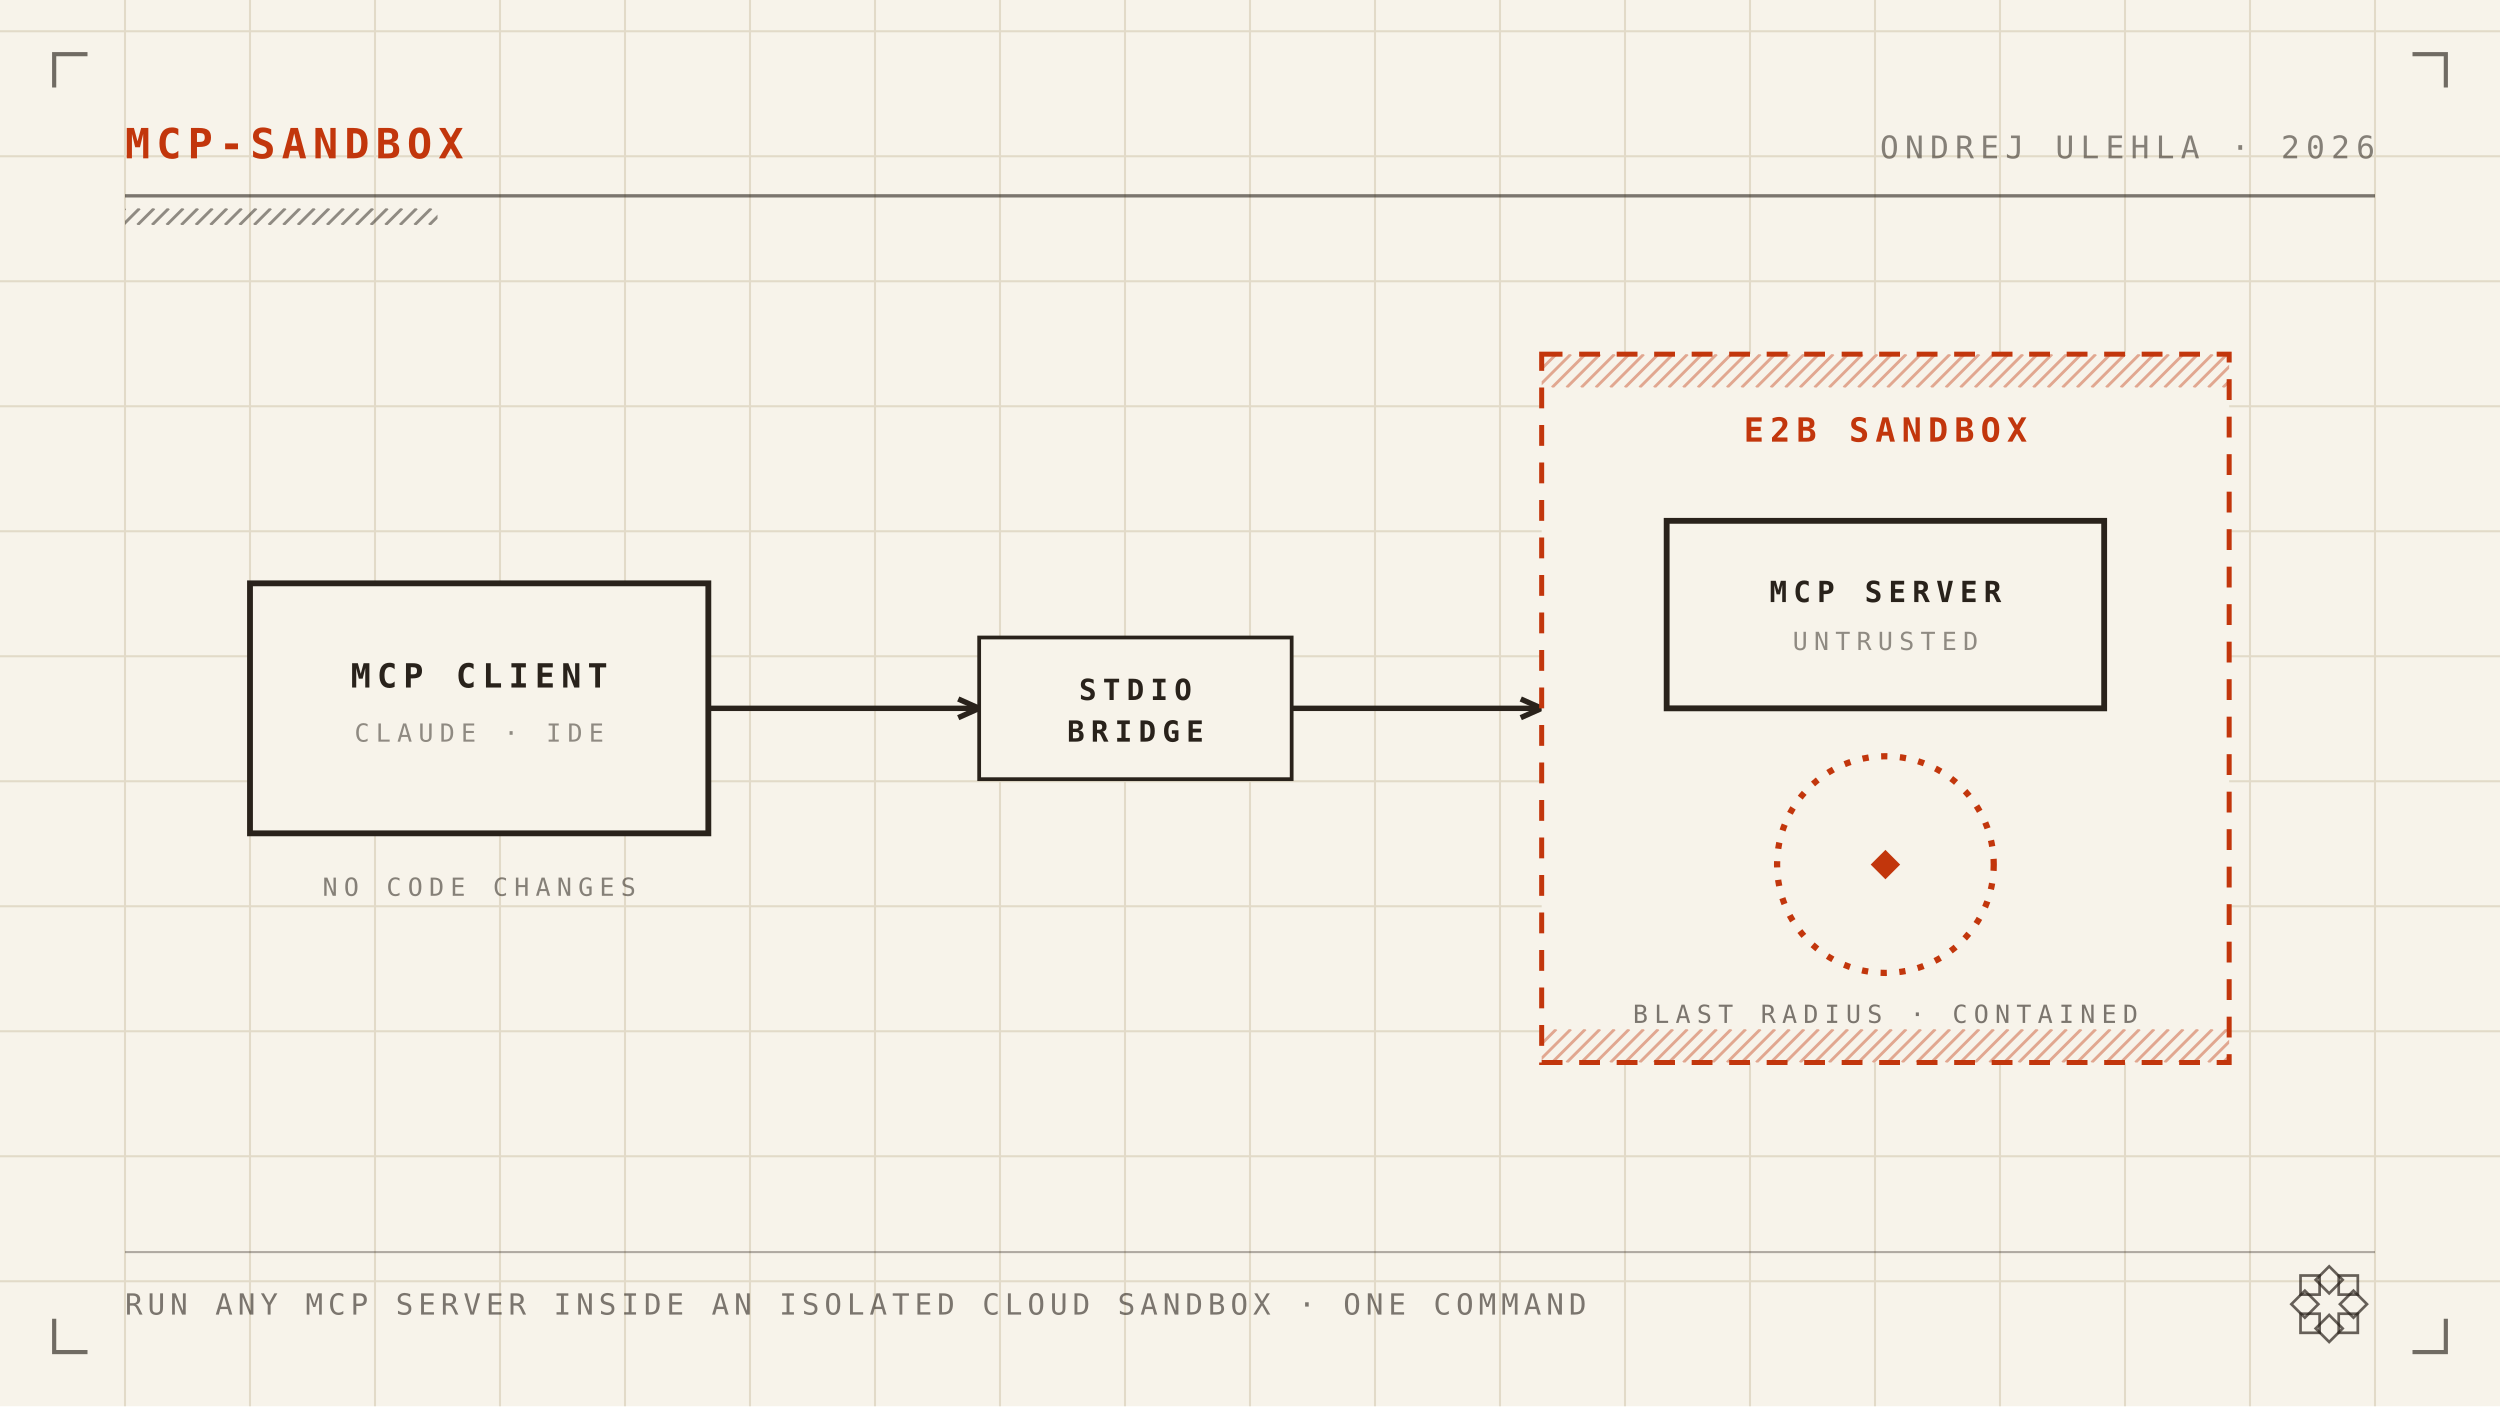
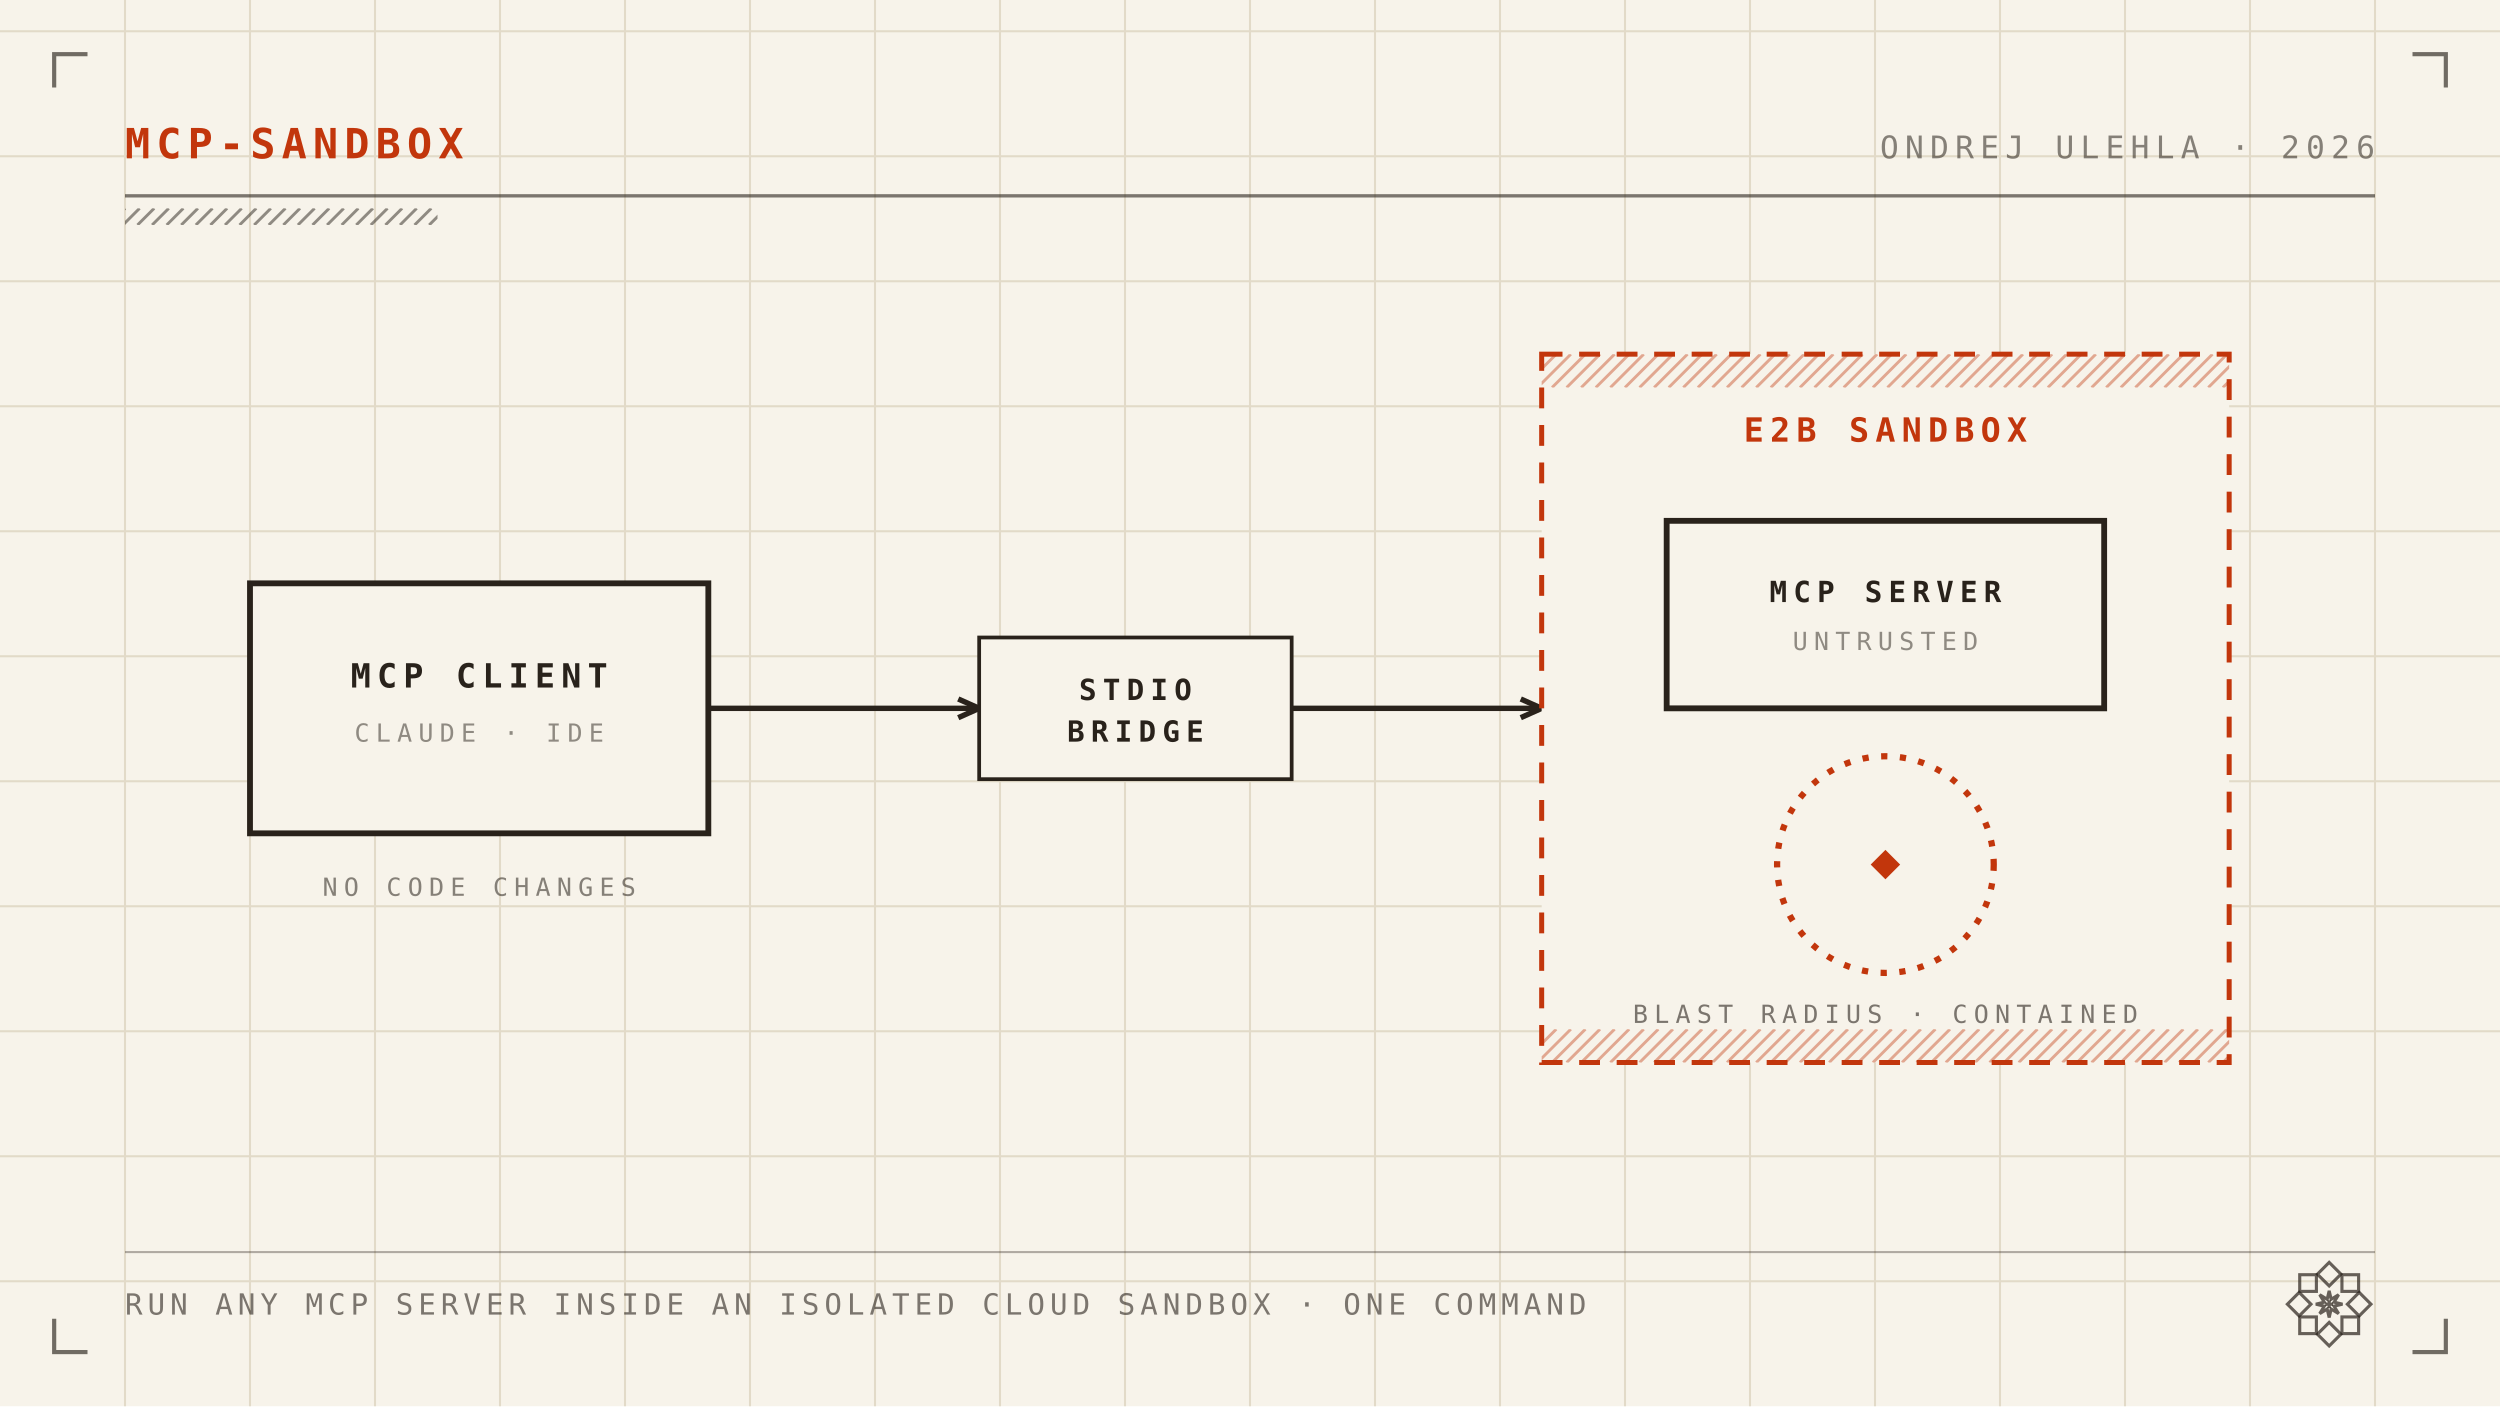
<svg xmlns="http://www.w3.org/2000/svg" width="1200" height="675" viewBox="0 0 1200 675">
  <rect width="1200" height="675" fill="#f7f3ea" />
  <g stroke="#e2dac8" stroke-width="1">
    <line x1="60" y1="0" x2="60" y2="675" />
    <line x1="120" y1="0" x2="120" y2="675" />
    <line x1="180" y1="0" x2="180" y2="675" />
    <line x1="240" y1="0" x2="240" y2="675" />
    <line x1="300" y1="0" x2="300" y2="675" />
    <line x1="360" y1="0" x2="360" y2="675" />
    <line x1="420" y1="0" x2="420" y2="675" />
    <line x1="480" y1="0" x2="480" y2="675" />
    <line x1="540" y1="0" x2="540" y2="675" />
    <line x1="600" y1="0" x2="600" y2="675" />
    <line x1="660" y1="0" x2="660" y2="675" />
    <line x1="720" y1="0" x2="720" y2="675" />
    <line x1="780" y1="0" x2="780" y2="675" />
    <line x1="840" y1="0" x2="840" y2="675" />
    <line x1="900" y1="0" x2="900" y2="675" />
    <line x1="960" y1="0" x2="960" y2="675" />
    <line x1="1020" y1="0" x2="1020" y2="675" />
    <line x1="1080" y1="0" x2="1080" y2="675" />
    <line x1="1140" y1="0" x2="1140" y2="675" />
    <line x1="0" y1="15" x2="1200" y2="15" />
    <line x1="0" y1="75" x2="1200" y2="75" />
    <line x1="0" y1="135" x2="1200" y2="135" />
    <line x1="0" y1="195" x2="1200" y2="195" />
    <line x1="0" y1="255" x2="1200" y2="255" />
    <line x1="0" y1="315" x2="1200" y2="315" />
    <line x1="0" y1="375" x2="1200" y2="375" />
    <line x1="0" y1="435" x2="1200" y2="435" />
    <line x1="0" y1="495" x2="1200" y2="495" />
    <line x1="0" y1="555" x2="1200" y2="555" />
    <line x1="0" y1="615" x2="1200" y2="615" />
  </g>
  <g stroke="#29221b" stroke-opacity="0.65" stroke-width="2">
    <path d="M26 42 V26 H42" fill="none" />
    <path d="M1158 26 H1174 V42" fill="none" />
    <path d="M1174 633 V649 H1158" fill="none" />
    <path d="M42 649 H26 V633" fill="none" />
  </g>
  <text x="60" y="76" font-family="ui-monospace, Menlo, Consolas, monospace" font-size="20" font-weight="600" letter-spacing="3" text-anchor="start" fill="#c2360c" fill-opacity="1">MCP-SANDBOX</text>
  <text x="1140" y="76" font-family="ui-monospace, Menlo, Consolas, monospace" font-size="15" font-weight="500" letter-spacing="3" text-anchor="end" fill="#29221b" fill-opacity="0.55">ONDREJ ULEHLA · 2026</text>
  <line x1="60" y1="94" x2="1140" y2="94" stroke="#29221b" stroke-opacity="0.6" stroke-width="1.6" />
  <g clip-path="url(#hp-60-100)">
    <defs>
      <clipPath id="hp-60-100">
        <rect x="60" y="100" width="150" height="8" />
      </clipPath>
    </defs>
    <g stroke="#29221b" stroke-opacity="0.5" stroke-width="1.4">
      <line x1="52" y1="108" x2="60" y2="100" />
      <line x1="59" y1="108" x2="67" y2="100" />
      <line x1="66" y1="108" x2="74" y2="100" />
      <line x1="73" y1="108" x2="81" y2="100" />
      <line x1="80" y1="108" x2="88" y2="100" />
      <line x1="87" y1="108" x2="95" y2="100" />
      <line x1="94" y1="108" x2="102" y2="100" />
      <line x1="101" y1="108" x2="109" y2="100" />
      <line x1="108" y1="108" x2="116" y2="100" />
      <line x1="115" y1="108" x2="123" y2="100" />
      <line x1="122" y1="108" x2="130" y2="100" />
      <line x1="129" y1="108" x2="137" y2="100" />
      <line x1="136" y1="108" x2="144" y2="100" />
      <line x1="143" y1="108" x2="151" y2="100" />
      <line x1="150" y1="108" x2="158" y2="100" />
      <line x1="157" y1="108" x2="165" y2="100" />
      <line x1="164" y1="108" x2="172" y2="100" />
      <line x1="171" y1="108" x2="179" y2="100" />
      <line x1="178" y1="108" x2="186" y2="100" />
      <line x1="185" y1="108" x2="193" y2="100" />
      <line x1="192" y1="108" x2="200" y2="100" />
      <line x1="199" y1="108" x2="207" y2="100" />
      <line x1="206" y1="108" x2="214" y2="100" />
      <line x1="213" y1="108" x2="221" y2="100" />
    </g>
  </g>
  <rect x="120" y="280" width="220" height="120" fill="#f7f3ea" stroke="#29221b" stroke-width="2.8" />
  <text x="230" y="330" font-family="ui-monospace, Menlo, Consolas, monospace" font-size="16" font-weight="600" letter-spacing="3" text-anchor="middle" fill="#29221b" fill-opacity="1">MCP CLIENT</text>
  <text x="230" y="356" font-family="ui-monospace, Menlo, Consolas, monospace" font-size="12" font-weight="500" letter-spacing="3" text-anchor="middle" fill="#29221b" fill-opacity="0.5">CLAUDE · IDE</text>
  <line x1="340" y1="340" x2="470" y2="340" stroke="#29221b" stroke-width="2.6" />
  <path d="M470 340 L459.956 344.485 M470 340 L459.956 335.515" stroke="#29221b" stroke-width="2.6" fill="none" />
  <rect x="470" y="306" width="150" height="68" fill="#f7f3ea" stroke="#29221b" stroke-width="1.8" />
  <text x="545" y="336" font-family="ui-monospace, Menlo, Consolas, monospace" font-size="14" font-weight="600" letter-spacing="3" text-anchor="middle" fill="#29221b" fill-opacity="1">STDIO</text>
  <text x="545" y="356" font-family="ui-monospace, Menlo, Consolas, monospace" font-size="14" font-weight="600" letter-spacing="3" text-anchor="middle" fill="#29221b" fill-opacity="1">BRIDGE</text>
  <line x1="620" y1="340" x2="740" y2="340" stroke="#29221b" stroke-width="2.6" />
  <path d="M740 340 L729.956 344.485 M740 340 L729.956 335.515" stroke="#29221b" stroke-width="2.6" fill="none" />
  <rect x="740" y="170" width="330" height="340" fill="#f7f3ea" stroke="#c2360c" stroke-width="2.4" stroke-dasharray="10 8" />
  <g clip-path="url(#hp-740-170)">
    <defs>
      <clipPath id="hp-740-170">
        <rect x="740" y="170" width="330" height="16" />
      </clipPath>
    </defs>
    <g stroke="#c2360c" stroke-opacity="0.4" stroke-width="1.4">
      <line x1="724" y1="186" x2="740" y2="170" />
      <line x1="731" y1="186" x2="747" y2="170" />
      <line x1="738" y1="186" x2="754" y2="170" />
      <line x1="745" y1="186" x2="761" y2="170" />
      <line x1="752" y1="186" x2="768" y2="170" />
      <line x1="759" y1="186" x2="775" y2="170" />
      <line x1="766" y1="186" x2="782" y2="170" />
      <line x1="773" y1="186" x2="789" y2="170" />
      <line x1="780" y1="186" x2="796" y2="170" />
      <line x1="787" y1="186" x2="803" y2="170" />
      <line x1="794" y1="186" x2="810" y2="170" />
      <line x1="801" y1="186" x2="817" y2="170" />
      <line x1="808" y1="186" x2="824" y2="170" />
      <line x1="815" y1="186" x2="831" y2="170" />
      <line x1="822" y1="186" x2="838" y2="170" />
      <line x1="829" y1="186" x2="845" y2="170" />
      <line x1="836" y1="186" x2="852" y2="170" />
      <line x1="843" y1="186" x2="859" y2="170" />
      <line x1="850" y1="186" x2="866" y2="170" />
      <line x1="857" y1="186" x2="873" y2="170" />
      <line x1="864" y1="186" x2="880" y2="170" />
      <line x1="871" y1="186" x2="887" y2="170" />
      <line x1="878" y1="186" x2="894" y2="170" />
      <line x1="885" y1="186" x2="901" y2="170" />
      <line x1="892" y1="186" x2="908" y2="170" />
      <line x1="899" y1="186" x2="915" y2="170" />
      <line x1="906" y1="186" x2="922" y2="170" />
      <line x1="913" y1="186" x2="929" y2="170" />
      <line x1="920" y1="186" x2="936" y2="170" />
      <line x1="927" y1="186" x2="943" y2="170" />
      <line x1="934" y1="186" x2="950" y2="170" />
      <line x1="941" y1="186" x2="957" y2="170" />
      <line x1="948" y1="186" x2="964" y2="170" />
      <line x1="955" y1="186" x2="971" y2="170" />
      <line x1="962" y1="186" x2="978" y2="170" />
      <line x1="969" y1="186" x2="985" y2="170" />
      <line x1="976" y1="186" x2="992" y2="170" />
      <line x1="983" y1="186" x2="999" y2="170" />
      <line x1="990" y1="186" x2="1006" y2="170" />
      <line x1="997" y1="186" x2="1013" y2="170" />
      <line x1="1004" y1="186" x2="1020" y2="170" />
      <line x1="1011" y1="186" x2="1027" y2="170" />
      <line x1="1018" y1="186" x2="1034" y2="170" />
      <line x1="1025" y1="186" x2="1041" y2="170" />
      <line x1="1032" y1="186" x2="1048" y2="170" />
      <line x1="1039" y1="186" x2="1055" y2="170" />
      <line x1="1046" y1="186" x2="1062" y2="170" />
      <line x1="1053" y1="186" x2="1069" y2="170" />
      <line x1="1060" y1="186" x2="1076" y2="170" />
      <line x1="1067" y1="186" x2="1083" y2="170" />
      <line x1="1074" y1="186" x2="1090" y2="170" />
      <line x1="1081" y1="186" x2="1097" y2="170" />
    </g>
  </g>
  <g clip-path="url(#hp-740-494)">
    <defs>
      <clipPath id="hp-740-494">
        <rect x="740" y="494" width="330" height="16" />
      </clipPath>
    </defs>
    <g stroke="#c2360c" stroke-opacity="0.4" stroke-width="1.4">
      <line x1="724" y1="510" x2="740" y2="494" />
      <line x1="731" y1="510" x2="747" y2="494" />
      <line x1="738" y1="510" x2="754" y2="494" />
      <line x1="745" y1="510" x2="761" y2="494" />
      <line x1="752" y1="510" x2="768" y2="494" />
      <line x1="759" y1="510" x2="775" y2="494" />
      <line x1="766" y1="510" x2="782" y2="494" />
      <line x1="773" y1="510" x2="789" y2="494" />
      <line x1="780" y1="510" x2="796" y2="494" />
      <line x1="787" y1="510" x2="803" y2="494" />
      <line x1="794" y1="510" x2="810" y2="494" />
      <line x1="801" y1="510" x2="817" y2="494" />
      <line x1="808" y1="510" x2="824" y2="494" />
      <line x1="815" y1="510" x2="831" y2="494" />
      <line x1="822" y1="510" x2="838" y2="494" />
      <line x1="829" y1="510" x2="845" y2="494" />
      <line x1="836" y1="510" x2="852" y2="494" />
      <line x1="843" y1="510" x2="859" y2="494" />
      <line x1="850" y1="510" x2="866" y2="494" />
      <line x1="857" y1="510" x2="873" y2="494" />
      <line x1="864" y1="510" x2="880" y2="494" />
      <line x1="871" y1="510" x2="887" y2="494" />
      <line x1="878" y1="510" x2="894" y2="494" />
      <line x1="885" y1="510" x2="901" y2="494" />
      <line x1="892" y1="510" x2="908" y2="494" />
      <line x1="899" y1="510" x2="915" y2="494" />
      <line x1="906" y1="510" x2="922" y2="494" />
      <line x1="913" y1="510" x2="929" y2="494" />
      <line x1="920" y1="510" x2="936" y2="494" />
      <line x1="927" y1="510" x2="943" y2="494" />
      <line x1="934" y1="510" x2="950" y2="494" />
      <line x1="941" y1="510" x2="957" y2="494" />
      <line x1="948" y1="510" x2="964" y2="494" />
      <line x1="955" y1="510" x2="971" y2="494" />
      <line x1="962" y1="510" x2="978" y2="494" />
      <line x1="969" y1="510" x2="985" y2="494" />
      <line x1="976" y1="510" x2="992" y2="494" />
      <line x1="983" y1="510" x2="999" y2="494" />
      <line x1="990" y1="510" x2="1006" y2="494" />
      <line x1="997" y1="510" x2="1013" y2="494" />
      <line x1="1004" y1="510" x2="1020" y2="494" />
      <line x1="1011" y1="510" x2="1027" y2="494" />
      <line x1="1018" y1="510" x2="1034" y2="494" />
      <line x1="1025" y1="510" x2="1041" y2="494" />
      <line x1="1032" y1="510" x2="1048" y2="494" />
      <line x1="1039" y1="510" x2="1055" y2="494" />
      <line x1="1046" y1="510" x2="1062" y2="494" />
      <line x1="1053" y1="510" x2="1069" y2="494" />
      <line x1="1060" y1="510" x2="1076" y2="494" />
      <line x1="1067" y1="510" x2="1083" y2="494" />
      <line x1="1074" y1="510" x2="1090" y2="494" />
      <line x1="1081" y1="510" x2="1097" y2="494" />
    </g>
  </g>
  <text x="905" y="212" font-family="ui-monospace, Menlo, Consolas, monospace" font-size="16" font-weight="600" letter-spacing="3" text-anchor="middle" fill="#c2360c" fill-opacity="1">E2B SANDBOX</text>
  <rect x="800" y="250" width="210" height="90" fill="#f7f3ea" stroke="#29221b" stroke-width="2.8" />
  <text x="905" y="289" font-family="ui-monospace, Menlo, Consolas, monospace" font-size="14" font-weight="600" letter-spacing="3" text-anchor="middle" fill="#29221b" fill-opacity="1">MCP SERVER</text>
  <text x="905" y="312" font-family="ui-monospace, Menlo, Consolas, monospace" font-size="12" font-weight="500" letter-spacing="3" text-anchor="middle" fill="#29221b" fill-opacity="0.5">UNTRUSTED</text>
  <circle cx="905" cy="415" r="52" stroke="#c2360c" stroke-width="3" fill="none" stroke-dasharray="3 6" />
  <rect x="900" y="410" width="10" height="10" fill="#c2360c" transform="rotate(45 905 415)" />
  <text x="905" y="491" font-family="ui-monospace, Menlo, Consolas, monospace" font-size="12" font-weight="500" letter-spacing="3" text-anchor="middle" fill="#29221b" fill-opacity="0.6">BLAST RADIUS · CONTAINED</text>
  <text x="230" y="430" font-family="ui-monospace, Menlo, Consolas, monospace" font-size="12" font-weight="500" letter-spacing="3" text-anchor="middle" fill="#29221b" fill-opacity="0.55">NO CODE CHANGES</text>
  <line x1="60" y1="601" x2="1140" y2="601" stroke="#29221b" stroke-opacity="0.35" stroke-width="1" />
  <text x="60" y="631" font-family="ui-monospace, Menlo, Consolas, monospace" font-size="14" font-weight="500" letter-spacing="2.4" text-anchor="start" fill="#29221b" fill-opacity="0.6">RUN ANY MCP SERVER INSIDE AN ISOLATED CLOUD SANDBOX · ONE COMMAND</text>
-   <g fill="none" stroke="#29221b" stroke-opacity="0.7" stroke-width="1.56" transform="translate(1098 606) scale(0.8333333)">
-     <rect x="7.5" y="7.5" width="11" height="11" />
-     <rect x="29.5" y="7.5" width="11" height="11" />
-     <rect x="7.5" y="29.5" width="11" height="11" />
-     <rect x="29.5" y="29.5" width="11" height="11" />
-     <rect x="18.5" y="4.5" width="11" height="11" transform="rotate(45 24 10)" />
-     <rect x="32.5" y="18.5" width="11" height="11" transform="rotate(45 38 24)" />
-     <rect x="18.5" y="32.5" width="11" height="11" transform="rotate(45 24 38)" />
-     <rect x="4.5" y="18.5" width="11" height="11" transform="rotate(45 10 24)" />
+   <g fill="none" stroke="#29221b" stroke-opacity="0.7" stroke-width="5.625" transform="translate(1098 606) scale(0.2666667)">
+     <rect x="22" y="22" width="30" height="30" />
+     <rect x="98" y="22" width="30" height="30" />
+     <rect x="22" y="98" width="30" height="30" />
+     <rect x="98" y="98" width="30" height="30" />
+     <rect x="60" y="6" width="30" height="30" transform="rotate(45 75 21)" />
+     <rect x="114" y="60" width="30" height="30" transform="rotate(45 129 75)" />
+     <rect x="60" y="114" width="30" height="30" transform="rotate(45 75 129)" />
+     <rect x="6" y="60" width="30" height="30" transform="rotate(45 21 75)" />
+     <polygon points="75,51 78.6,66.2 92,58 83.8,71.4 99,75 83.8,78.6 92,92 78.6,83.8 75,99 71.4,83.8 58,92 66.2,78.6 51,75 66.2,71.4 58,58 71.4,66.2" />
+     <path d="M75 68v14M68 75h14" />
  </g>
</svg>
